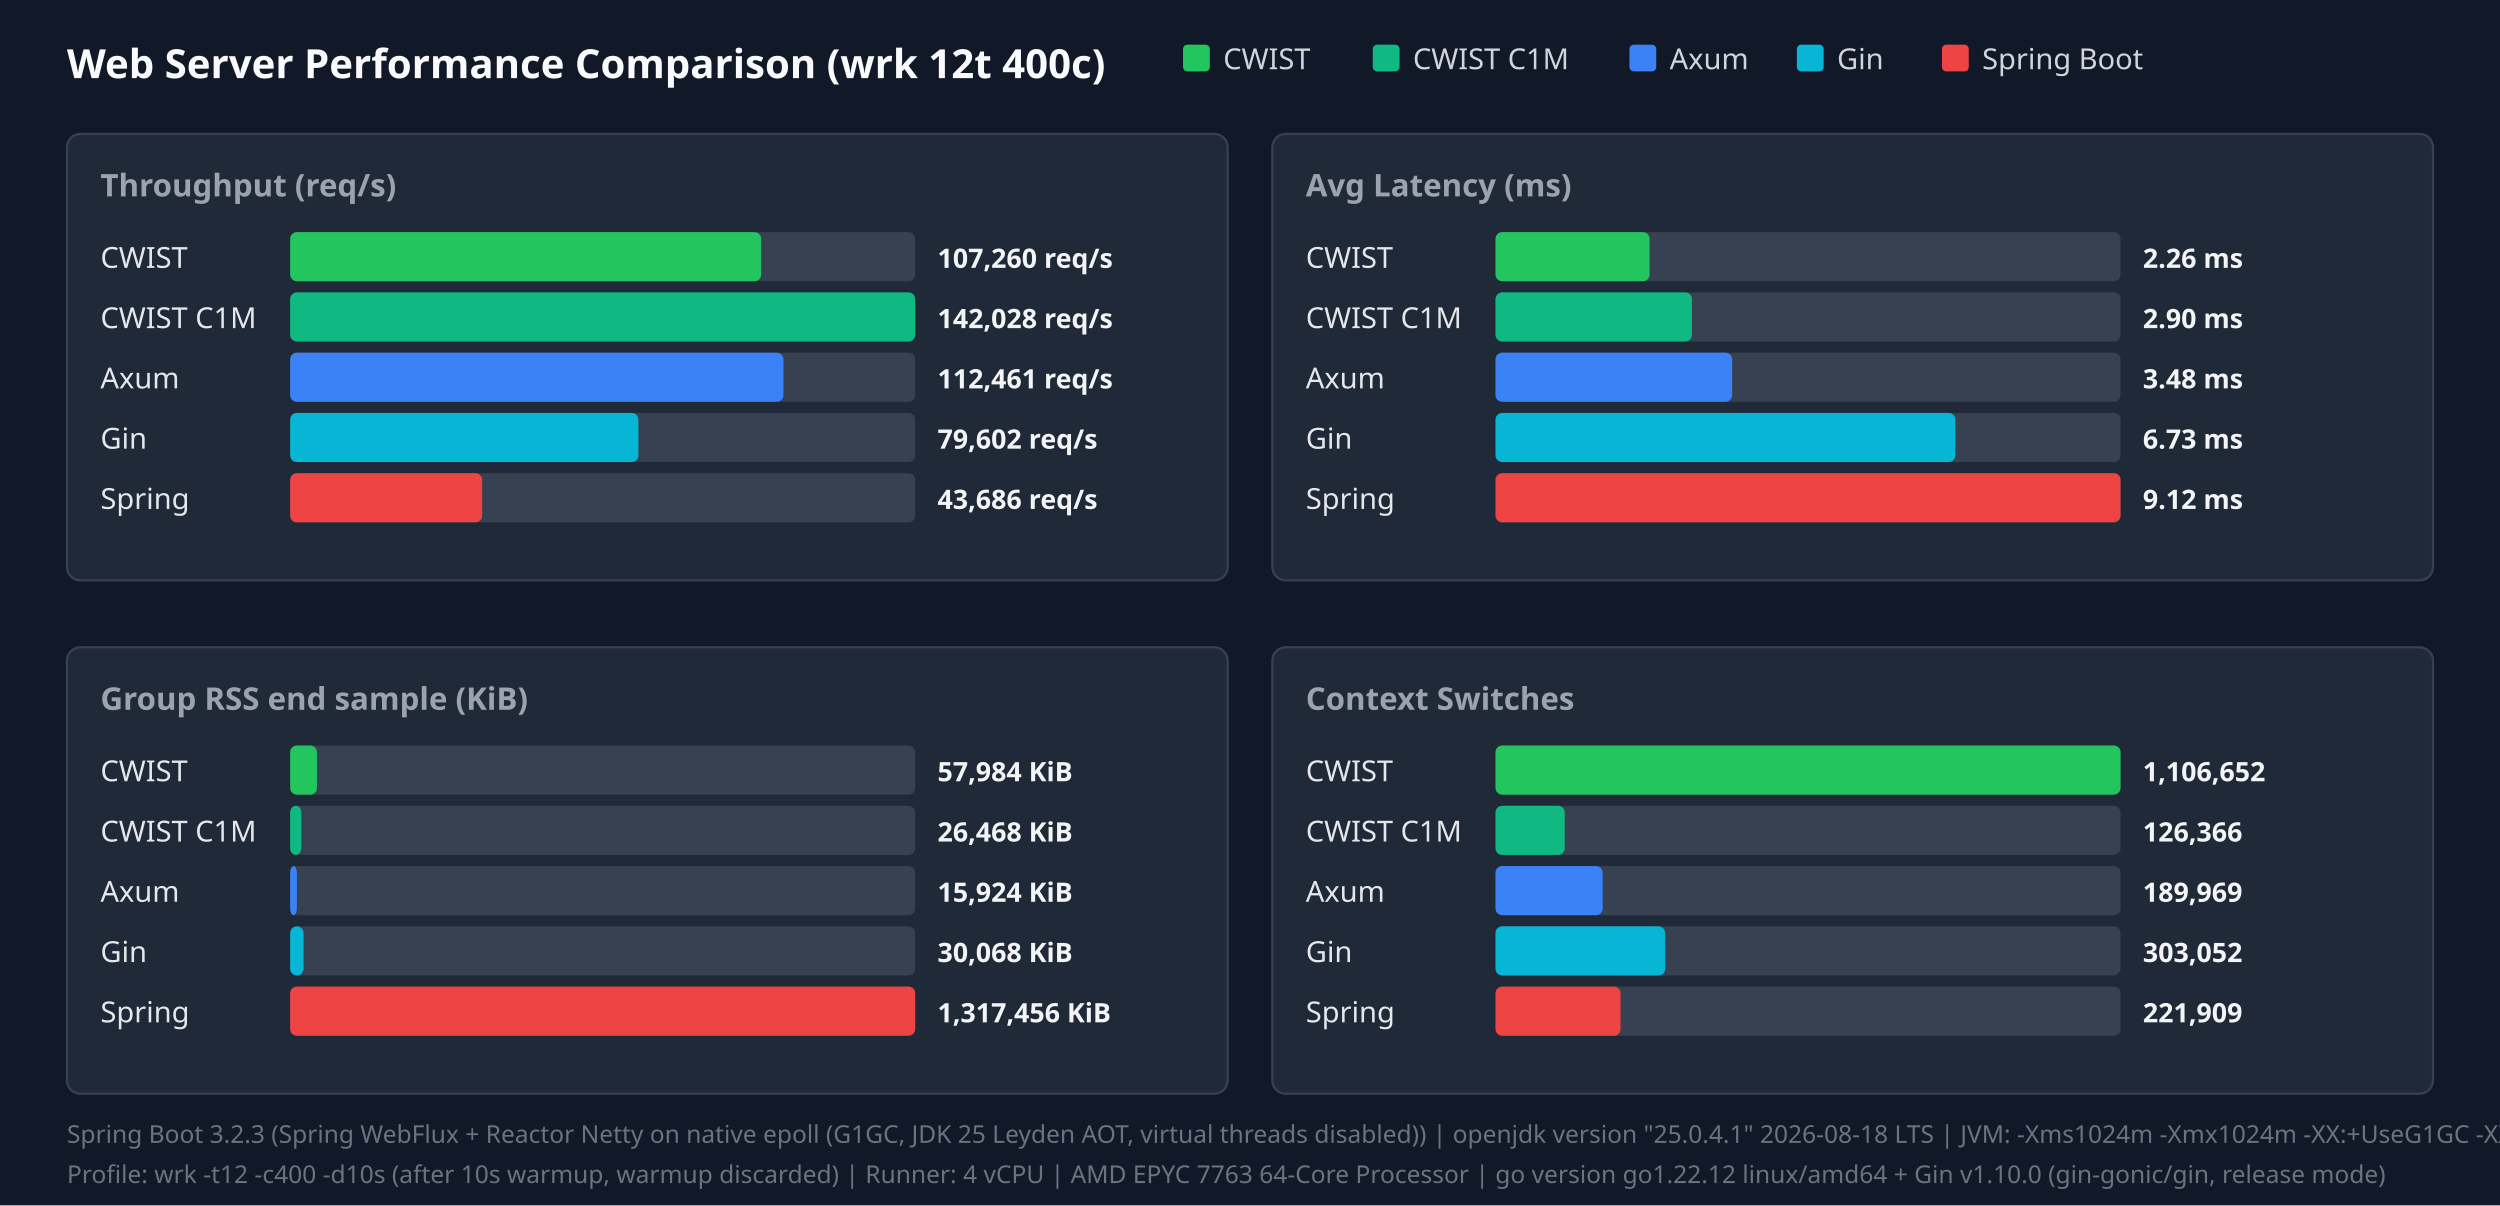
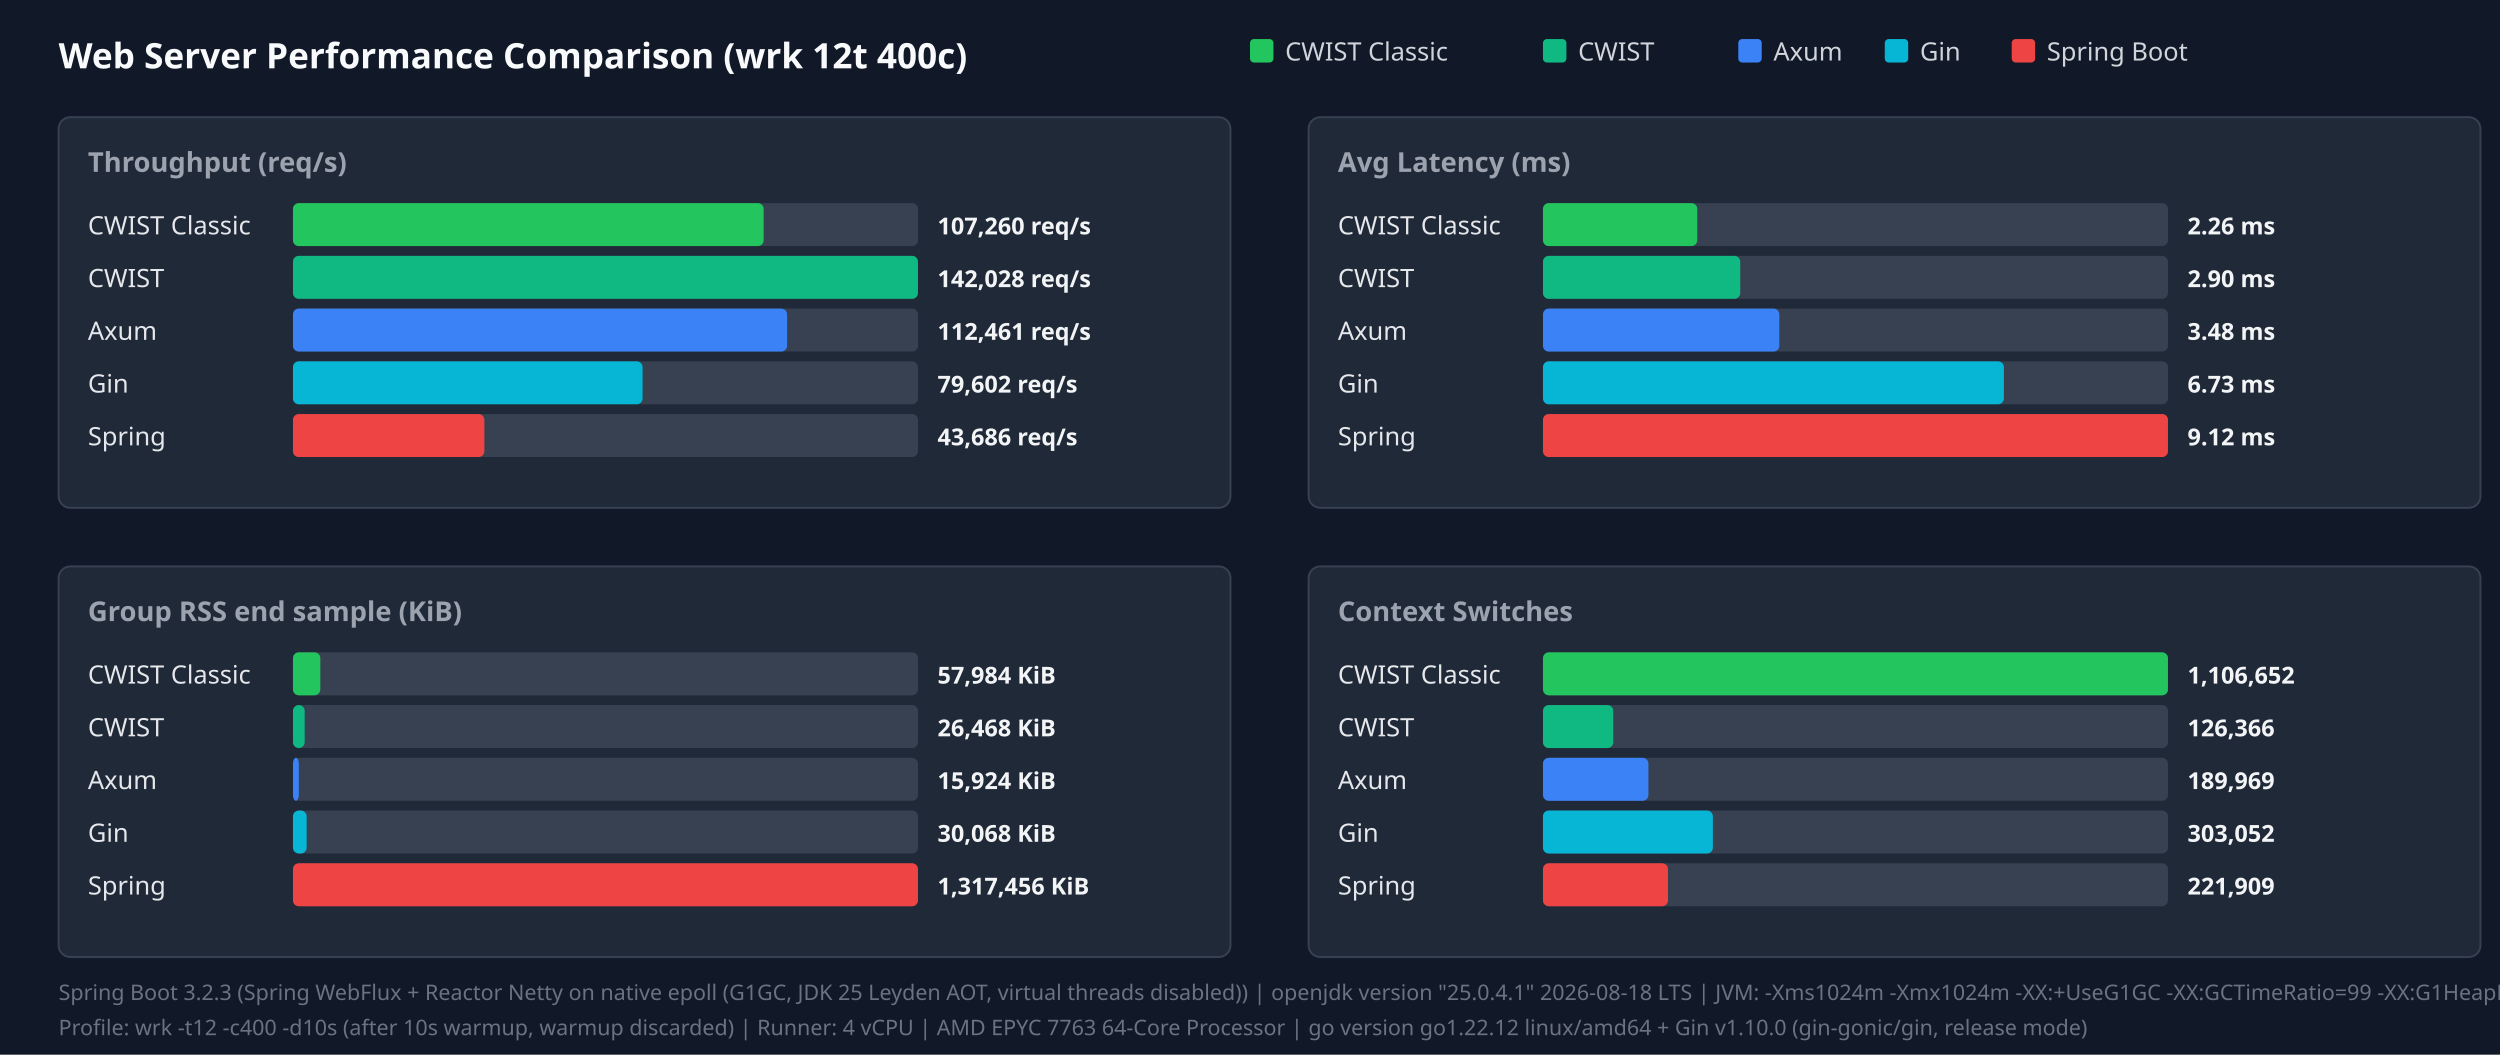
- <svg xmlns="http://www.w3.org/2000/svg" width="1120" height="540" viewBox="0 0 1120 540">
+ <svg xmlns="http://www.w3.org/2000/svg" width="1280" height="540" viewBox="0 0 1280 540">
  <style>.title{font:18px sans-serif;font-weight:bold;fill:#f9fafb}.panel-title{font:14px sans-serif;font-weight:600;fill:#9ca3af}.legend{font:13px sans-serif;fill:#d1d5db}.bar-label{font:13px sans-serif;font-weight:500;fill:#e5e7eb}.bar-val{font:12px sans-serif;font-weight:bold;fill:#f3f4f6}.footer{font:11px sans-serif;fill:#6b7280}</style>
  <rect width="100%" height="100%" fill="#111827" />
  <text x="30" y="35" class="title">Web Server Performance Comparison (wrk 12t 400c)</text>
-   <rect x="530" y="20" width="12" height="12" fill="#22c55e" rx="2" />
-   <text x="548" y="31" class="legend">CWIST</text>
-   <rect x="615" y="20" width="12" height="12" fill="#10b981" rx="2" />
-   <text x="633" y="31" class="legend">CWIST C1M</text>
-   <rect x="730" y="20" width="12" height="12" fill="#3b82f6" rx="2" />
-   <text x="748" y="31" class="legend">Axum</text>
-   <rect x="805" y="20" width="12" height="12" fill="#06b6d4" rx="2" />
-   <text x="823" y="31" class="legend">Gin</text>
-   <rect x="870" y="20" width="12" height="12" fill="#ef4444" rx="2" />
-   <text x="888" y="31" class="legend">Spring Boot</text>
-   <rect x="30" y="60" width="520" height="200" fill="#1f2937" rx="6" stroke="#374151" />
+   <rect x="640" y="20" width="12" height="12" fill="#22c55e" rx="2" />
+   <text x="658" y="31" class="legend">CWIST Classic</text>
+   <rect x="790" y="20" width="12" height="12" fill="#10b981" rx="2" />
+   <text x="808" y="31" class="legend">CWIST</text>
+   <rect x="890" y="20" width="12" height="12" fill="#3b82f6" rx="2" />
+   <text x="908" y="31" class="legend">Axum</text>
+   <rect x="965" y="20" width="12" height="12" fill="#06b6d4" rx="2" />
+   <text x="983" y="31" class="legend">Gin</text>
+   <rect x="1030" y="20" width="12" height="12" fill="#ef4444" rx="2" />
+   <text x="1048" y="31" class="legend">Spring Boot</text>
+   <rect x="30" y="60" width="600" height="200" fill="#1f2937" rx="6" stroke="#374151" />
  <text x="45" y="88" class="panel-title">Throughput (req/s)</text>
-   <text x="45" y="120" class="bar-label">CWIST</text>
-   <rect x="130" y="104" width="280" height="22" fill="#374151" rx="3" />
-   <rect x="130" y="104" width="211" height="22" fill="#22c55e" rx="3" />
-   <text x="420" y="120" class="bar-val">107,260 req/s</text>
-   <text x="45" y="147" class="bar-label">CWIST C1M</text>
-   <rect x="130" y="131" width="280" height="22" fill="#374151" rx="3" />
-   <rect x="130" y="131" width="280" height="22" fill="#10b981" rx="3" />
-   <text x="420" y="147" class="bar-val">142,028 req/s</text>
+   <text x="45" y="120" class="bar-label">CWIST Classic</text>
+   <rect x="150" y="104" width="320" height="22" fill="#374151" rx="3" />
+   <rect x="150" y="104" width="241" height="22" fill="#22c55e" rx="3" />
+   <text x="480" y="120" class="bar-val">107,260 req/s</text>
+   <text x="45" y="147" class="bar-label">CWIST</text>
+   <rect x="150" y="131" width="320" height="22" fill="#374151" rx="3" />
+   <rect x="150" y="131" width="320" height="22" fill="#10b981" rx="3" />
+   <text x="480" y="147" class="bar-val">142,028 req/s</text>
  <text x="45" y="174" class="bar-label">Axum</text>
-   <rect x="130" y="158" width="280" height="22" fill="#374151" rx="3" />
-   <rect x="130" y="158" width="221" height="22" fill="#3b82f6" rx="3" />
-   <text x="420" y="174" class="bar-val">112,461 req/s</text>
+   <rect x="150" y="158" width="320" height="22" fill="#374151" rx="3" />
+   <rect x="150" y="158" width="253" height="22" fill="#3b82f6" rx="3" />
+   <text x="480" y="174" class="bar-val">112,461 req/s</text>
  <text x="45" y="201" class="bar-label">Gin</text>
-   <rect x="130" y="185" width="280" height="22" fill="#374151" rx="3" />
-   <rect x="130" y="185" width="156" height="22" fill="#06b6d4" rx="3" />
-   <text x="420" y="201" class="bar-val">79,602 req/s</text>
+   <rect x="150" y="185" width="320" height="22" fill="#374151" rx="3" />
+   <rect x="150" y="185" width="179" height="22" fill="#06b6d4" rx="3" />
+   <text x="480" y="201" class="bar-val">79,602 req/s</text>
  <text x="45" y="228" class="bar-label">Spring</text>
-   <rect x="130" y="212" width="280" height="22" fill="#374151" rx="3" />
-   <rect x="130" y="212" width="86" height="22" fill="#ef4444" rx="3" />
-   <text x="420" y="228" class="bar-val">43,686 req/s</text>
-   <rect x="570" y="60" width="520" height="200" fill="#1f2937" rx="6" stroke="#374151" />
-   <text x="585" y="88" class="panel-title">Avg Latency (ms)</text>
-   <text x="585" y="120" class="bar-label">CWIST</text>
-   <rect x="670" y="104" width="280" height="22" fill="#374151" rx="3" />
-   <rect x="670" y="104" width="69" height="22" fill="#22c55e" rx="3" />
-   <text x="960" y="120" class="bar-val">2.26 ms</text>
-   <text x="585" y="147" class="bar-label">CWIST C1M</text>
-   <rect x="670" y="131" width="280" height="22" fill="#374151" rx="3" />
-   <rect x="670" y="131" width="88" height="22" fill="#10b981" rx="3" />
-   <text x="960" y="147" class="bar-val">2.90 ms</text>
-   <text x="585" y="174" class="bar-label">Axum</text>
-   <rect x="670" y="158" width="280" height="22" fill="#374151" rx="3" />
-   <rect x="670" y="158" width="106" height="22" fill="#3b82f6" rx="3" />
-   <text x="960" y="174" class="bar-val">3.48 ms</text>
-   <text x="585" y="201" class="bar-label">Gin</text>
-   <rect x="670" y="185" width="280" height="22" fill="#374151" rx="3" />
-   <rect x="670" y="185" width="206" height="22" fill="#06b6d4" rx="3" />
-   <text x="960" y="201" class="bar-val">6.73 ms</text>
-   <text x="585" y="228" class="bar-label">Spring</text>
-   <rect x="670" y="212" width="280" height="22" fill="#374151" rx="3" />
-   <rect x="670" y="212" width="280" height="22" fill="#ef4444" rx="3" />
-   <text x="960" y="228" class="bar-val">9.12 ms</text>
-   <rect x="30" y="290" width="520" height="200" fill="#1f2937" rx="6" stroke="#374151" />
+   <rect x="150" y="212" width="320" height="22" fill="#374151" rx="3" />
+   <rect x="150" y="212" width="98" height="22" fill="#ef4444" rx="3" />
+   <text x="480" y="228" class="bar-val">43,686 req/s</text>
+   <rect x="670" y="60" width="600" height="200" fill="#1f2937" rx="6" stroke="#374151" />
+   <text x="685" y="88" class="panel-title">Avg Latency (ms)</text>
+   <text x="685" y="120" class="bar-label">CWIST Classic</text>
+   <rect x="790" y="104" width="320" height="22" fill="#374151" rx="3" />
+   <rect x="790" y="104" width="79" height="22" fill="#22c55e" rx="3" />
+   <text x="1120" y="120" class="bar-val">2.26 ms</text>
+   <text x="685" y="147" class="bar-label">CWIST</text>
+   <rect x="790" y="131" width="320" height="22" fill="#374151" rx="3" />
+   <rect x="790" y="131" width="101" height="22" fill="#10b981" rx="3" />
+   <text x="1120" y="147" class="bar-val">2.90 ms</text>
+   <text x="685" y="174" class="bar-label">Axum</text>
+   <rect x="790" y="158" width="320" height="22" fill="#374151" rx="3" />
+   <rect x="790" y="158" width="121" height="22" fill="#3b82f6" rx="3" />
+   <text x="1120" y="174" class="bar-val">3.48 ms</text>
+   <text x="685" y="201" class="bar-label">Gin</text>
+   <rect x="790" y="185" width="320" height="22" fill="#374151" rx="3" />
+   <rect x="790" y="185" width="236" height="22" fill="#06b6d4" rx="3" />
+   <text x="1120" y="201" class="bar-val">6.73 ms</text>
+   <text x="685" y="228" class="bar-label">Spring</text>
+   <rect x="790" y="212" width="320" height="22" fill="#374151" rx="3" />
+   <rect x="790" y="212" width="320" height="22" fill="#ef4444" rx="3" />
+   <text x="1120" y="228" class="bar-val">9.12 ms</text>
+   <rect x="30" y="290" width="600" height="200" fill="#1f2937" rx="6" stroke="#374151" />
  <text x="45" y="318" class="panel-title">Group RSS end sample (KiB)</text>
-   <text x="45" y="350" class="bar-label">CWIST</text>
-   <rect x="130" y="334" width="280" height="22" fill="#374151" rx="3" />
-   <rect x="130" y="334" width="12" height="22" fill="#22c55e" rx="3" />
-   <text x="420" y="350" class="bar-val">57,984 KiB</text>
-   <text x="45" y="377" class="bar-label">CWIST C1M</text>
-   <rect x="130" y="361" width="280" height="22" fill="#374151" rx="3" />
-   <rect x="130" y="361" width="5" height="22" fill="#10b981" rx="3" />
-   <text x="420" y="377" class="bar-val">26,468 KiB</text>
+   <text x="45" y="350" class="bar-label">CWIST Classic</text>
+   <rect x="150" y="334" width="320" height="22" fill="#374151" rx="3" />
+   <rect x="150" y="334" width="14" height="22" fill="#22c55e" rx="3" />
+   <text x="480" y="350" class="bar-val">57,984 KiB</text>
+   <text x="45" y="377" class="bar-label">CWIST</text>
+   <rect x="150" y="361" width="320" height="22" fill="#374151" rx="3" />
+   <rect x="150" y="361" width="6" height="22" fill="#10b981" rx="3" />
+   <text x="480" y="377" class="bar-val">26,468 KiB</text>
  <text x="45" y="404" class="bar-label">Axum</text>
-   <rect x="130" y="388" width="280" height="22" fill="#374151" rx="3" />
-   <rect x="130" y="388" width="3" height="22" fill="#3b82f6" rx="3" />
-   <text x="420" y="404" class="bar-val">15,924 KiB</text>
+   <rect x="150" y="388" width="320" height="22" fill="#374151" rx="3" />
+   <rect x="150" y="388" width="3" height="22" fill="#3b82f6" rx="3" />
+   <text x="480" y="404" class="bar-val">15,924 KiB</text>
  <text x="45" y="431" class="bar-label">Gin</text>
-   <rect x="130" y="415" width="280" height="22" fill="#374151" rx="3" />
-   <rect x="130" y="415" width="6" height="22" fill="#06b6d4" rx="3" />
-   <text x="420" y="431" class="bar-val">30,068 KiB</text>
+   <rect x="150" y="415" width="320" height="22" fill="#374151" rx="3" />
+   <rect x="150" y="415" width="7" height="22" fill="#06b6d4" rx="3" />
+   <text x="480" y="431" class="bar-val">30,068 KiB</text>
  <text x="45" y="458" class="bar-label">Spring</text>
-   <rect x="130" y="442" width="280" height="22" fill="#374151" rx="3" />
-   <rect x="130" y="442" width="280" height="22" fill="#ef4444" rx="3" />
-   <text x="420" y="458" class="bar-val">1,317,456 KiB</text>
-   <rect x="570" y="290" width="520" height="200" fill="#1f2937" rx="6" stroke="#374151" />
-   <text x="585" y="318" class="panel-title">Context Switches</text>
-   <text x="585" y="350" class="bar-label">CWIST</text>
-   <rect x="670" y="334" width="280" height="22" fill="#374151" rx="3" />
-   <rect x="670" y="334" width="280" height="22" fill="#22c55e" rx="3" />
-   <text x="960" y="350" class="bar-val">1,106,652</text>
-   <text x="585" y="377" class="bar-label">CWIST C1M</text>
-   <rect x="670" y="361" width="280" height="22" fill="#374151" rx="3" />
-   <rect x="670" y="361" width="31" height="22" fill="#10b981" rx="3" />
-   <text x="960" y="377" class="bar-val">126,366</text>
-   <text x="585" y="404" class="bar-label">Axum</text>
-   <rect x="670" y="388" width="280" height="22" fill="#374151" rx="3" />
-   <rect x="670" y="388" width="48" height="22" fill="#3b82f6" rx="3" />
-   <text x="960" y="404" class="bar-val">189,969</text>
-   <text x="585" y="431" class="bar-label">Gin</text>
-   <rect x="670" y="415" width="280" height="22" fill="#374151" rx="3" />
-   <rect x="670" y="415" width="76" height="22" fill="#06b6d4" rx="3" />
-   <text x="960" y="431" class="bar-val">303,052</text>
-   <text x="585" y="458" class="bar-label">Spring</text>
-   <rect x="670" y="442" width="280" height="22" fill="#374151" rx="3" />
-   <rect x="670" y="442" width="56" height="22" fill="#ef4444" rx="3" />
-   <text x="960" y="458" class="bar-val">221,909</text>
+   <rect x="150" y="442" width="320" height="22" fill="#374151" rx="3" />
+   <rect x="150" y="442" width="320" height="22" fill="#ef4444" rx="3" />
+   <text x="480" y="458" class="bar-val">1,317,456 KiB</text>
+   <rect x="670" y="290" width="600" height="200" fill="#1f2937" rx="6" stroke="#374151" />
+   <text x="685" y="318" class="panel-title">Context Switches</text>
+   <text x="685" y="350" class="bar-label">CWIST Classic</text>
+   <rect x="790" y="334" width="320" height="22" fill="#374151" rx="3" />
+   <rect x="790" y="334" width="320" height="22" fill="#22c55e" rx="3" />
+   <text x="1120" y="350" class="bar-val">1,106,652</text>
+   <text x="685" y="377" class="bar-label">CWIST</text>
+   <rect x="790" y="361" width="320" height="22" fill="#374151" rx="3" />
+   <rect x="790" y="361" width="36" height="22" fill="#10b981" rx="3" />
+   <text x="1120" y="377" class="bar-val">126,366</text>
+   <text x="685" y="404" class="bar-label">Axum</text>
+   <rect x="790" y="388" width="320" height="22" fill="#374151" rx="3" />
+   <rect x="790" y="388" width="54" height="22" fill="#3b82f6" rx="3" />
+   <text x="1120" y="404" class="bar-val">189,969</text>
+   <text x="685" y="431" class="bar-label">Gin</text>
+   <rect x="790" y="415" width="320" height="22" fill="#374151" rx="3" />
+   <rect x="790" y="415" width="87" height="22" fill="#06b6d4" rx="3" />
+   <text x="1120" y="431" class="bar-val">303,052</text>
+   <text x="685" y="458" class="bar-label">Spring</text>
+   <rect x="790" y="442" width="320" height="22" fill="#374151" rx="3" />
+   <rect x="790" y="442" width="64" height="22" fill="#ef4444" rx="3" />
+   <text x="1120" y="458" class="bar-val">221,909</text>
  <text x="30" y="512" class="footer">Spring Boot 3.2.3 (Spring WebFlux + Reactor Netty on native epoll (G1GC, JDK 25 Leyden AOT, virtual threads disabled)) | openjdk version "25.0.4.1" 2026-08-18 LTS | JVM: -Xms1024m -Xmx1024m   -XX:+UseG1GC -XX:GCTimeRatio=99 -XX:G1HeapRegionSize=1m   -XX:+AlwaysPreTouch   -XX:CompileThreshold=1500 -XX:CICompilerCount=4   -Djava.security.egd=file:/dev/urandom   -Djava.net.preferIPv4Stack=true   -Dio.netty.allocator.type=pooled   -Dio.netty.leakDetection.level=disabled   -Dio.netty.buffer.checkBounds=false   -Dio.netty.buffer.checkAccessible=false   -Dreactor.netty.ioWorkerCount=4   -Xlog:gc*:file=/tmp/spring_gc.log:time,uptime,level,tags -XX:+AOTClassLinking -XX:AOTCache=/tmp/spring_bench/app.aot (JEP 483 + JEP 514 single-step AOT)</text>
  <text x="30" y="530" class="footer">Profile: wrk -t12 -c400 -d10s (after 10s warmup, warmup discarded) | Runner: 4 vCPU | AMD EPYC 7763 64-Core Processor | go version go1.22.12 linux/amd64 + Gin v1.10.0 (gin-gonic/gin, release mode)</text>
</svg>
